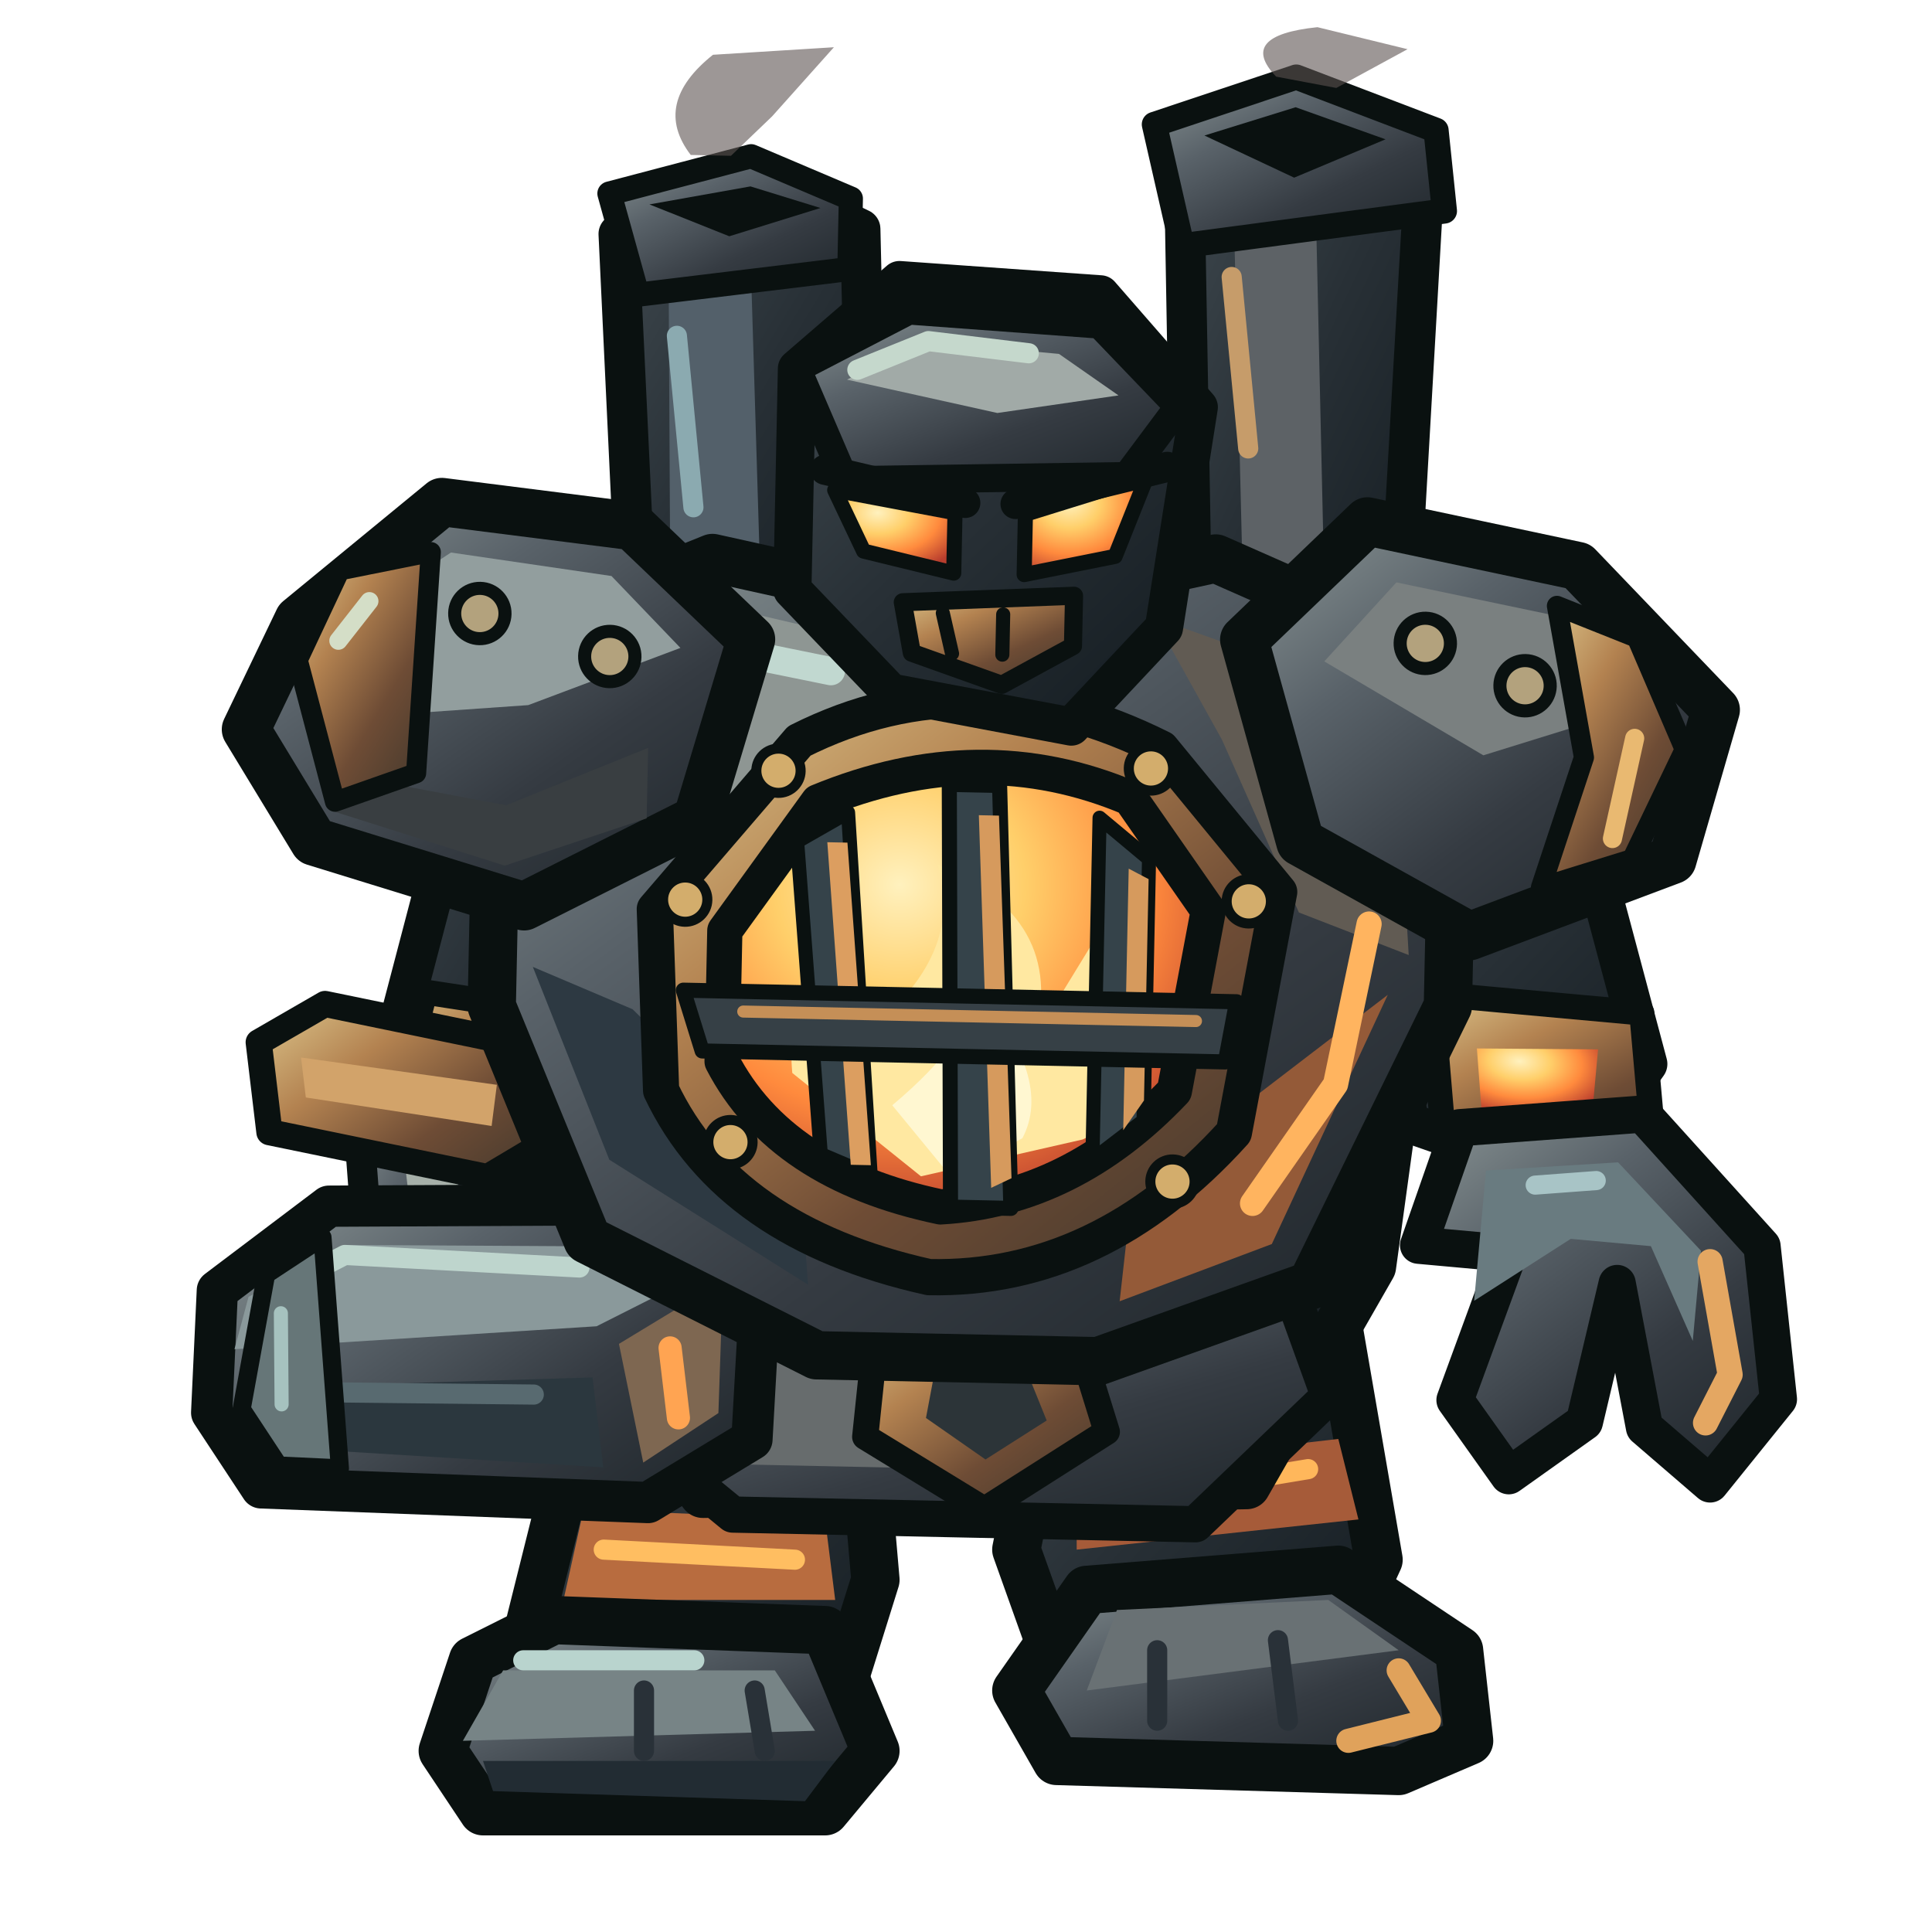
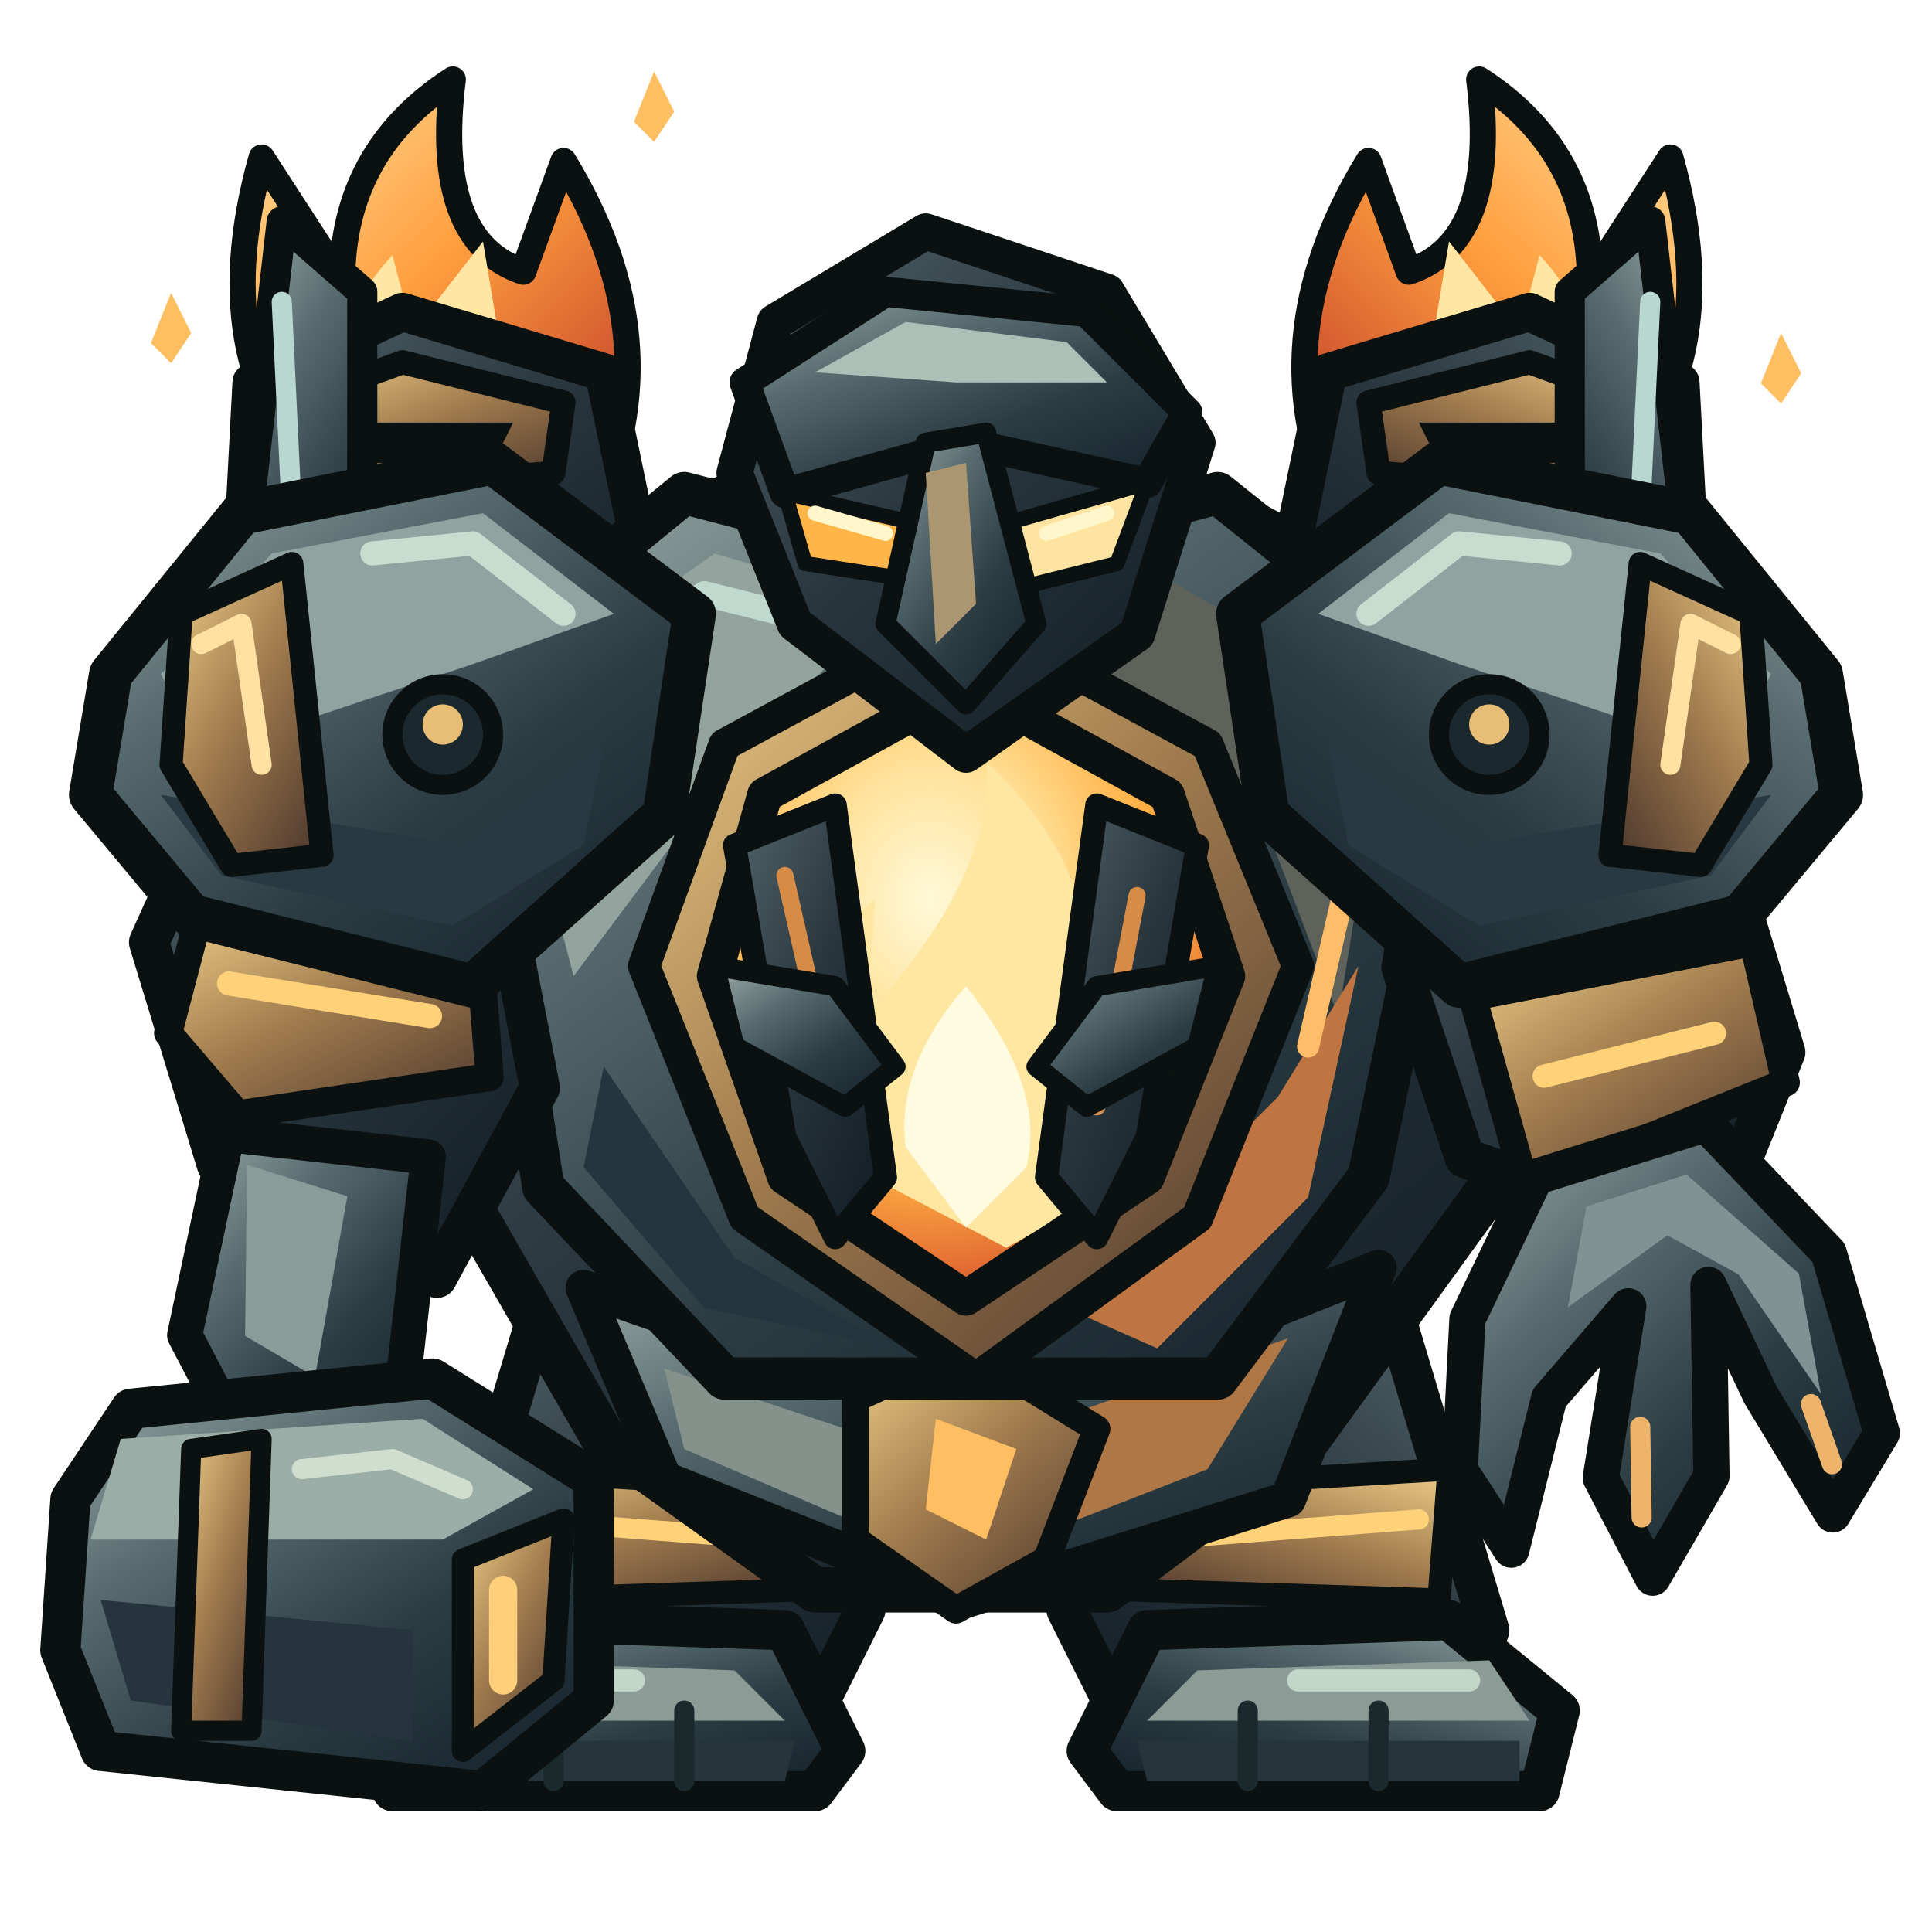
<svg xmlns="http://www.w3.org/2000/svg" viewBox="0 0 192 192" width="192" height="192">
  <defs>
-     <linearGradient id="boss_forgeheart_2-coal" x1="0" y1="0" x2="0.9" y2="1">
-       <stop offset="0" stop-color="#66737a" />
-       <stop offset="0.333" stop-color="#3d4147" />
-       <stop offset="0.667" stop-color="#22262c" />
-       <stop offset="1" stop-color="#161d22" />
+     <linearGradient id="boss_forgeheart_2-iron" x1="0" y1="0" x2="0.85" y2="1">
+       <stop offset="0" stop-color="#9baba7" />
+       <stop offset="0.333" stop-color="#586c70" />
+       <stop offset="0.667" stop-color="#2b3c43" />
+       <stop offset="1" stop-color="#17252d" />
    </linearGradient>
-     <linearGradient id="boss_forgeheart_2-iron" x1="0" y1="0" x2="0.9" y2="1">
-       <stop offset="0" stop-color="#8c9797" />
-       <stop offset="0.333" stop-color="#596269" />
-       <stop offset="0.667" stop-color="#353b42" />
-       <stop offset="1" stop-color="#20272c" />
+     <linearGradient id="boss_forgeheart_2-black" x1="0" y1="0" x2="0.85" y2="1">
+       <stop offset="0" stop-color="#52656b" />
+       <stop offset="0.5" stop-color="#2a363e" />
+       <stop offset="1" stop-color="#131e25" />
    </linearGradient>
-     <linearGradient id="boss_forgeheart_2-dark" x1="0" y1="0" x2="0.9" y2="1">
-       <stop offset="0" stop-color="#414b51" />
-       <stop offset="0.5" stop-color="#283036" />
-       <stop offset="1" stop-color="#151d22" />
+     <linearGradient id="boss_forgeheart_2-brass" x1="0" y1="0" x2="0.85" y2="1">
+       <stop offset="0" stop-color="#efcf8a" />
+       <stop offset="0.5" stop-color="#a17c4e" />
+       <stop offset="1" stop-color="#543d30" />
    </linearGradient>
-     <linearGradient id="boss_forgeheart_2-rust" x1="0" y1="0" x2="0.9" y2="1">
-       <stop offset="0" stop-color="#b98659" />
-       <stop offset="0.5" stop-color="#78553d" />
-       <stop offset="1" stop-color="#382b27" />
-     </linearGradient>
-     <radialGradient id="boss_forgeheart_2-heat" cx="36%" cy="27%" r="78%">
-       <stop offset="0" stop-color="#fff1be" />
-       <stop offset="0.333" stop-color="#ffcf6a" />
-       <stop offset="0.667" stop-color="#ff8a3d" />
-       <stop offset="1" stop-color="#b93e2e" />
+     <radialGradient id="boss_forgeheart_2-hot" cx="42%" cy="35%" r="67%">
+       <stop offset="0" stop-color="#fff9d9" />
+       <stop offset="0.333" stop-color="#ffe29a" />
+       <stop offset="0.667" stop-color="#ffae42" />
+       <stop offset="1" stop-color="#d8532d" />
    </radialGradient>
-     <linearGradient id="boss_forgeheart_2-flame" x1="0" y1="1" x2="0.3" y2="0">
-       <stop offset="0" stop-color="#ffcf6a" />
-       <stop offset="0.5" stop-color="#ff8a3d" />
-       <stop offset="1" stop-color="#db4d2c" />
-     </linearGradient>
-     <linearGradient id="boss_forgeheart_2-brass" x1="0" y1="0" x2="0.9" y2="1">
-       <stop offset="0" stop-color="#dcc58b" />
-       <stop offset="0.333" stop-color="#b38250" />
-       <stop offset="0.667" stop-color="#6e4c35" />
-       <stop offset="1" stop-color="#45392d" />
+     <linearGradient id="boss_forgeheart_2-fire" x1="0" y1="0" x2="0.85" y2="1">
+       <stop offset="0" stop-color="#ffe3a0" />
+       <stop offset="0.5" stop-color="#ff9d3d" />
+       <stop offset="1" stop-color="#bf3c2a" />
    </linearGradient>
  </defs>
  <g stroke-linecap="round" stroke-linejoin="round">
+     <g>
+       <path d="M53 132 L86 135 86 160 79 174 48 174 44 162Z" fill="url(#boss_forgeheart_2-black)" stroke="#0a1110" stroke-width="4" />
+       <path d="M48 146 L81 148 80 158 49 159Z" fill="url(#boss_forgeheart_2-brass)" stroke="#0a1110" stroke-width="2.3" />
+       <path d="M51 151 L77 153" fill="none" stroke="#ffd27a" stroke-width="2" />
+       <path d="M48 161 L78 162 84 174 81 178 39 178 37 170Z" fill="url(#boss_forgeheart_2-iron)" stroke="#0a1110" stroke-width="4" />
+       <path d="M44 165 L73 166 78 171 40 171Z" fill="#8b9b96" />
+       <path d="M41 173 L79 173 78 177 41 177Z" fill="#26343c" />
+       <path d="M46 167 L63 167" fill="none" stroke="#c2d6ca" stroke-width="2.2" />
+       <path d="M55 170 V177 M68 170 V177" fill="none" stroke="#1a292c" stroke-width="2" />
+     </g>
+     <g transform="translate(192 0) scale(-1 1)">
+       <path d="M53 132 L86 135 86 160 79 174 48 174 44 162Z" fill="url(#boss_forgeheart_2-black)" stroke="#0a1110" stroke-width="4" />
+       <path d="M48 146 L81 148 80 158 49 159Z" fill="url(#boss_forgeheart_2-brass)" stroke="#0a1110" stroke-width="2.3" />
+       <path d="M51 151 L77 153" fill="none" stroke="#ffd27a" stroke-width="2" />
+       <path d="M48 161 L78 162 84 174 81 178 39 178 37 170Z" fill="url(#boss_forgeheart_2-iron)" stroke="#0a1110" stroke-width="4" />
+       <path d="M44 165 L73 166 78 171 40 171Z" fill="#8b9b96" />
+       <path d="M41 173 L79 173 78 177 41 177Z" fill="#26343c" />
+       <path d="M46 167 L63 167" fill="none" stroke="#c2d6ca" stroke-width="2.2" />
+       <path d="M55 170 V177 M68 170 V177" fill="none" stroke="#1a292c" stroke-width="2" />
+     </g>
    <g transform="translate(0 0)">
-       <path d="M60 132L85 134 87 157 82 173 59 174 52 164Z" fill="url(#boss_forgeheart_2-dark)" stroke="#0a1110" stroke-width="4.8" />
-       <path d="M58 150L82 151 83 159 56 159Z" fill="#b86c3f" />
-       <path d="M60 154L79 155" fill="none" stroke="#ffbe61" stroke-width="2" />
-       <path d="M55 161L82 162 87 174 82 180 48 180 44 174 47 165Z" fill="url(#boss_forgeheart_2-iron)" stroke="#0a1110" stroke-width="4.8" />
-       <path d="M50 166L77 166 81 172 46 173Z" fill="#778486" />
-       <path d="M48 175L83 175 80 179 49 178Z" fill="#222c33" />
-       <path d="M52 165L69 165" fill="none" stroke="#b9d4ce" stroke-width="2" />
-       <path d="M64 168L64 174M75 168L76 174" fill="none" stroke="#293138" stroke-width="2" />
+       <g>
+         <path d="M33 49 Q20 37 26 15.65 L34 28 Q34 15 45 7.9 Q43 24 52 27 L56 16 Q67 34 59 51Z" fill="url(#boss_forgeheart_2-fire)" stroke="#0a1110" stroke-width="2.6" />
+         <path d="M35 45 Q31 34 39 25.35 L41 33 48 24 51 42 46 49Z" fill="#ffe6a3" />
+         <path d="M24 57 L25 38 40 31 60 37 66 66Z" fill="url(#boss_forgeheart_2-black)" stroke="#0a1110" stroke-width="3.8" />
+         <path d="M29 40 L40 36 56 40 55 47 30 49Z" fill="url(#boss_forgeheart_2-brass)" stroke="#0a1110" stroke-width="2.4" />
+         <path d="M34 42 L51 42 49 46 35 46Z" fill="#0a1110" />
+         <path d="M24 57 L28 22 36 29 36 54 44 59Z" fill="url(#boss_forgeheart_2-iron)" stroke="#0a1110" stroke-width="3" />
+         <path d="M28 30 L29 51" fill="none" stroke="#b9d7d1" stroke-width="2" />
+       </g>
+       <g transform="translate(192 0) scale(-1 1)">
+         <path d="M33 49 Q20 37 26 15.65 L34 28 Q34 15 45 7.9 Q43 24 52 27 L56 16 Q67 34 59 51Z" fill="url(#boss_forgeheart_2-fire)" stroke="#0a1110" stroke-width="2.6" />
+         <path d="M35 45 Q31 34 39 25.35 L41 33 48 24 51 42 46 49Z" fill="#ffe6a3" />
+         <path d="M24 57 L25 38 40 31 60 37 66 66Z" fill="url(#boss_forgeheart_2-black)" stroke="#0a1110" stroke-width="3.8" />
+         <path d="M29 40 L40 36 56 40 55 47 30 49Z" fill="url(#boss_forgeheart_2-brass)" stroke="#0a1110" stroke-width="2.4" />
+         <path d="M34 42 L51 42 49 46 35 46Z" fill="#0a1110" />
+         <path d="M24 57 L28 22 36 29 36 54 44 59Z" fill="url(#boss_forgeheart_2-iron)" stroke="#0a1110" stroke-width="3" />
+         <path d="M28 30 L29 51" fill="none" stroke="#b9d7d1" stroke-width="2" />
+       </g>
+       <path d="M51 60 L77 47 115 47 145 63 151 114 130 143 110 158 81 158 60 143 41 110Z" fill="url(#boss_forgeheart_2-black)" stroke="#0a1110" stroke-width="4.5" />
+       <path d="M58 128 L81 136 112 136 137 126 128 149 96 159 66 147Z" fill="url(#boss_forgeheart_2-iron)" stroke="#0a1110" stroke-width="3.6" />
+       <path d="M66 136 L87 143 89 153 68 144Z" fill="#85918b" />
+       <path d="M105 141 L128 133 120 146 102 153Z" fill="#b07746" />
+       <path d="M85 139 L96 134 109 142 104 155 95 160 85 153Z" fill="url(#boss_forgeheart_2-brass)" stroke="#0a1110" stroke-width="2.7" />
+       <path d="M93 141 L101 144 98 153 92 150Z" fill="#ffbe62" />
+       <path d="M46 67 L68 49 95 56 121 49 146 69 136 117 121 137 72 137 54 118Z" fill="url(#boss_forgeheart_2-iron)" stroke="#0a1110" stroke-width="4.2" />
+       <path d="M50 70 L71 55 88 60 72 77 57 97Z" fill="#93a49e" />
+       <path d="M115 57 L138 70 133 101 125 80 106 65Z" fill="#5e625a" />
+       <path d="M60 106 L73 125 89 134 70 130 58 116Z" fill="#25353e" />
+       <path d="M127 109 L135 96 130 119 115 134 106 130Z" fill="#be7541" />
+       <path d="M54 70 L70 59 82 62" fill="none" stroke="#c0d9ce" stroke-width="2.5" />
+       <path d="M136 78 L130 104" fill="none" stroke="#ffbc69" stroke-width="2.2" />
+       <path d="M72 74 L96 61 120 74 129 96 119 121 97 137 74 121 64 96Z" fill="url(#boss_forgeheart_2-brass)" stroke="#0a1110" stroke-width="3.2" />
+       <path d="M76 79 L96 68 116 79 122 97 114 117 96 129 78 117 71 97Z" fill="url(#boss_forgeheart_2-hot)" stroke="#0a1110" stroke-width="3.5" />
+       <g transform="translate(96 101) scale(1) translate(-96 -101)">
+         <path d="M79 113 Q74 100 87 89.35 L86 101 Q99 87 98 75.65 Q112 89 106 102 L113 94 Q121 113 100 124Z" fill="#ffe6a1" />
+         <path d="M90 114 Q89 106 96 98 Q104 108 102 116 L96 122Z" fill="#fffbe0" />
+       </g>
+       <path d="M73 84 L83 80 88 117 83 123 78 113Z" fill="url(#boss_forgeheart_2-black)" stroke="#0a1110" stroke-width="2.3" />
+       <path d="M78 87 L83 109" fill="none" stroke="#d68c47" stroke-width="1.7" />
+       <path d="M119 84 L109 80 104 117 109 123 114 113Z" fill="url(#boss_forgeheart_2-black)" stroke="#0a1110" stroke-width="2.3" />
+       <path d="M113 89 L109 110" fill="none" stroke="#d68c47" stroke-width="1.7" />
+       <path d="M71 96 L83 98 89 106 84 110 73 104Z" fill="url(#boss_forgeheart_2-iron)" stroke="#0a1110" stroke-width="2" />
+       <path d="M121 96 L109 98 103 106 108 110 119 104Z" fill="url(#boss_forgeheart_2-iron)" stroke="#0a1110" stroke-width="2" />
+       <path d="M77 32 L92 23 110 29 119 44 113 63 96 75 79 62 73 47Z" fill="url(#boss_forgeheart_2-black)" stroke="#0a1110" stroke-width="3.6" />
+       <path d="M74 38 L88 29 108 31 118 41 114 48 96 44 78 49Z" fill="url(#boss_forgeheart_2-iron)" stroke="#0a1110" stroke-width="3" />
+       <path d="M81 37 L90 32 106 34 110 38 95 38Z" fill="#abc1b7" />
+       <path d="M78 49 L91 52 93 58 80 56Z" fill="#ffb547" stroke="#0a1110" stroke-width="1.5" />
+       <path d="M100 52 L114 48 111 56 99 59Z" fill="#ffe4a1" stroke="#0a1110" stroke-width="1.5" />
+       <path d="M81 51 L88 53 M104 53 L110 51" fill="none" stroke="#fff7cb" stroke-width="1.5" />
+       <path d="M92 44 L98 43 103 62 96 70 88 62Z" fill="url(#boss_forgeheart_2-iron)" stroke="#0a1110" stroke-width="2" />
+       <path d="M92 47 L96 46 97 60 93 64Z" fill="#ab9671" />
+       <g transform="rotate(0.675 45 78)">
+         <path d="M22 78 L47 74 54 108 44 127 22 116 15 94Z" fill="url(#boss_forgeheart_2-black)" stroke="#0a1110" stroke-width="4" />
+         <path d="M20 91 L48 96 49 107 24 111 17 103Z" fill="url(#boss_forgeheart_2-brass)" stroke="#0a1110" stroke-width="2.8" />
+         <path d="M23 98 L43 101" fill="none" stroke="#ffd27a" stroke-width="2.4" />
+         <path d="M23 113 L43 115 40 145 26 146 19 133Z" fill="url(#boss_forgeheart_2-iron)" stroke="#0a1110" stroke-width="3.5" />
+         <path d="M25 116 L35 119 32 137 25 133Z" fill="#899c99" />
+       </g>
+       <g transform="rotate(-0.9 150 78)">
+         <path d="M143 73 L169 77 177 105 169 124 145 115 139 96Z" fill="url(#boss_forgeheart_2-black)" stroke="#0a1110" stroke-width="4" />
+         <path d="M146 99 L174 94 177 108 151 118Z" fill="url(#boss_forgeheart_2-brass)" stroke="#0a1110" stroke-width="2.8" />
+         <path d="M153 107 L170 103" fill="none" stroke="#ffd27a" stroke-width="2.3" />
+         <path d="M152 117 L169 112 181 125 186 143 181 151 174 139 169 128 169 147 163 157 158 147 161 130 153 139 149 154 144 146 145 131Z" fill="url(#boss_forgeheart_2-iron)" stroke="#0a1110" stroke-width="3.6" />
+         <path d="M157 120 L167 117 178 127 180 139 172 127 165 123 155 130Z" fill="#7f9394" />
+         <path d="M179 140 L181 146 M162 142 L162 151" fill="none" stroke="#efb46b" stroke-width="2" />
+       </g>
+       <g>
+         <path d="M11 67 L24 51 49 46 69 61 66 81 47 98 19 91 9 79Z" fill="url(#boss_forgeheart_2-iron)" stroke="#0a1110" stroke-width="4.3" />
+         <path d="M16 67 L27 55 48 51 61 61 47 66 20 75Z" fill="#8fa3a0" />
+         <path d="M16 79 L46 84 60 74 58 84 45 92 22 87Z" fill="#293941" />
+         <path d="M18 61 L29 56 32 85 23 86 17 76Z" fill="url(#boss_forgeheart_2-brass)" stroke="#0a1110" stroke-width="2.3" />
+         <path d="M20 64 L24 62 26 76" fill="none" stroke="#ffe1a2" stroke-width="2" />
+         <path d="M37 55 L47 54 56 61" fill="none" stroke="#c9dcd0" stroke-width="2.4" />
+         <ellipse cx="44" cy="73" rx="5" ry="5" fill="#1b292e" stroke="#0a1110" stroke-width="2" />
+         <ellipse cx="44" cy="72" rx="2" ry="2" fill="#e8bd75" />
+       </g>
+       <g transform="translate(192 0) scale(-1 1)">
+         <path d="M11 67 L24 51 49 46 69 61 66 81 47 98 19 91 9 79Z" fill="url(#boss_forgeheart_2-iron)" stroke="#0a1110" stroke-width="4.3" />
+         <path d="M16 67 L27 55 48 51 61 61 47 66 20 75Z" fill="#8fa3a0" />
+         <path d="M16 79 L46 84 60 74 58 84 45 92 22 87Z" fill="#293941" />
+         <path d="M18 61 L29 56 32 85 23 86 17 76Z" fill="url(#boss_forgeheart_2-brass)" stroke="#0a1110" stroke-width="2.3" />
+         <path d="M20 64 L24 62 26 76" fill="none" stroke="#ffe1a2" stroke-width="2" />
+         <path d="M37 55 L47 54 56 61" fill="none" stroke="#c9dcd0" stroke-width="2.4" />
+         <ellipse cx="44" cy="73" rx="5" ry="5" fill="#1b292e" stroke="#0a1110" stroke-width="2" />
+         <ellipse cx="44" cy="72" rx="2" ry="2" fill="#e8bd75" />
+       </g>
    </g>
-     <g transform="translate(0 -5)">
-       <path d="M106 134L132 131 137 160 131 173 106 173 101 159Z" fill="url(#boss_forgeheart_2-dark)" stroke="#0a1110" stroke-width="4.8" />
-       <path d="M107 151L133 148 135 156 107 159Z" fill="#a65b39" />
-       <path d="M112 154L130 151" fill="none" stroke="#ffb75b" stroke-width="2" />
-       <path d="M108 163L133 161 145 169 146 178 139 181 105 180 101 173Z" fill="url(#boss_forgeheart_2-iron)" stroke="#0a1110" stroke-width="4.8" />
-       <path d="M111 165L132 164 139 169 108 173Z" fill="#697174" />
-       <path d="M139 171L142 176 134 178" fill="none" stroke="#e0a25b" stroke-width="2.4" />
-       <path d="M115 169L115 176M127 168L128 176" fill="none" stroke="#293138" stroke-width="2" />
-     </g>
-     <g transform="translate(0 0) rotate(1.2 96 142)">
-       <path d="M62 68L59 24 72 18 83 23 85 68Z" fill="url(#boss_forgeheart_2-dark)" stroke="#0a1110" stroke-width="4" />
-       <path d="M64 26L72 23 74 62 65 64Z" fill="#53606a" />
-       <path d="M58 20L72 16 82 20 82 27 61 30Z" fill="url(#boss_forgeheart_2-iron)" stroke="#0a1110" stroke-width="2.4" />
-       <path d="M62 21L72 19 79 21 70 24Z" fill="#0a1110" />
-       <path d="M65 34L67 51" fill="none" stroke="#8baab0" stroke-width="2" />
-       <path d="M117 67L115 15 127 10 139 15 137 70Z" fill="url(#boss_forgeheart_2-dark)" stroke="#0a1110" stroke-width="4" />
-       <path d="M120 19L128 15 130 61 122 63Z" fill="#5d6266" />
-       <path d="M112 12L126 7 140 12 141 20 115 24Z" fill="url(#boss_forgeheart_2-iron)" stroke="#0a1110" stroke-width="2.5" />
-       <path d="M117 13L126 10 135 13 126 17Z" fill="#0a1110" />
-       <path d="M120 27L122 44" fill="none" stroke="#c69c6a" stroke-width="2" />
-       <path d="M66 16Q62 11 68 6L80 5 74 12 70 16Z M124 7Q120 3 128 2L137 4 130 8Z" fill="#5c5150" opacity="0.6" />
-       <path d="M54 78L67 64 124 63 141 82 136 125 124 147 70 149 53 128Z" fill="url(#boss_forgeheart_2-dark)" stroke="#0a1110" stroke-width="4.8" />
-       <path d="M65 125L127 125 132 138 119 151 73 151 59 140Z" fill="url(#boss_forgeheart_2-iron)" stroke="#0a1110" stroke-width="3.6" />
-       <path d="M65 132L91 135 91 146 74 146 63 139Z" fill="#676c6d" />
-       <path d="M87 131L106 130 110 142 98 150 86 143Z" fill="url(#boss_forgeheart_2-brass)" stroke="#0a1110" stroke-width="2.6" />
-       <path d="M93 135L101 134 104 141 98 145 92 141Z" fill="#2c3438" />
-       <g transform="translate(7 0) rotate(-8 45 75)">
-         <path d="M39 73L56 77 49 110 33 115 26 106Z" fill="url(#boss_forgeheart_2-dark)" stroke="#0a1110" stroke-width="4" />
-         <path d="M31 98L49 103 45 114 26 111Z" fill="url(#boss_forgeheart_2-brass)" stroke="#0a1110" stroke-width="2.5" />
-         <path d="M32 102L43 105" fill="none" stroke="#f4c97c" stroke-width="1.8" />
-         <path d="M23 108L37 108 38 130 22 131Z" fill="url(#boss_forgeheart_2-iron)" stroke="#0a1110" stroke-width="3" />
-         <path d="M27 111L32 111 32 126 27 126Z" fill="#a6b0a9" />
-         <path d="M7 125L19 118 54 122 61 129 58 146 47 151 9 145 5 137Z" fill="url(#boss_forgeheart_2-iron)" stroke="#0a1110" stroke-width="4.1" />
-         <path d="M10 126L20 122 52 126 55 129 44 133 8 131Z" fill="#8a999b" />
-         <path d="M46 135L57 130 55 143 47 147Z" fill="#7e6751" />
-         <path d="M9 135L43 138 43 147 10 141Z" fill="#2b373e" />
-         <path d="M12 126L20 123 43 127" fill="none" stroke="#bed5cd" stroke-width="2" />
-         <path d="M14 136L37 139" fill="none" stroke="#586a70" stroke-width="2" />
-         <path d="M51 136L51 143" fill="none" stroke="#ffa452" stroke-width="2.3" />
-         <path d="M12 124L18 121 17 144 11 143 8 137Z" fill="#667678" stroke="#0a1110" stroke-width="1.8" />
-         <path d="M13 128L12 137" fill="none" stroke="#a6c2bf" stroke-width="1.4" />
-         <path d="M14 101L21 98 42 105 44 113 35 117 14 110Z" fill="url(#boss_forgeheart_2-brass)" stroke="#0a1110" stroke-width="2.6" />
-         <path d="M18 103L37 108 36 112 18 107Z" fill="#d2a36a" />
-       </g>
-       <g transform="rotate(4 145 74)">
-         <path d="M135 75L154 73 165 103 158 115 142 111 137 95Z" fill="url(#boss_forgeheart_2-dark)" stroke="#0a1110" stroke-width="4" />
-         <path d="M143 98L164 98 166 109 146 115Z" fill="url(#boss_forgeheart_2-brass)" stroke="#0a1110" stroke-width="2.5" />
-         <path d="M148 103L160 102 160 107 149 109Z" fill="url(#boss_forgeheart_2-heat)" />
-         <path d="M147 111L165 108 178 120 181 135 175 144 168 139 164 125 162 139 155 145 149 138 153 123 144 123Z" fill="url(#boss_forgeheart_2-iron)" stroke="#0a1110" stroke-width="3.7" />
-         <path d="M150 115L163 113 172 121 172 130 167 121 159 121 150 128Z" fill="#697b80" />
-         <path d="M173 122L176 133 174 138" fill="none" stroke="#e4a762" stroke-width="2.5" />
-         <path d="M155 116L161 115" fill="none" stroke="#a8c4c6" stroke-width="1.9" />
-       </g>
-       <path d="M48 65L69 56 94 61 119 55 143 65 143 99 130 127 109 135 81 135 58 124 48 101Z" fill="url(#boss_forgeheart_2-iron)" stroke="#0a1110" stroke-width="4.8" />
-       <path d="M52 69L71 61 90 65 79 77 55 85Z" fill="#8e9693" />
-       <path d="M113 61L137 69 139 94 128 90 120 73Z" fill="#615b53" />
-       <path d="M52 97L60 116 80 128 79 117 62 101Z" fill="#2d3942" />
-       <path d="M132 102L137 98 126 123 111 129 112 118Z" fill="#945a38" />
-       <path d="M54 72L70 65 81 67" fill="none" stroke="#c1d8d0" stroke-width="2.8" />
-       <path d="M135 91L132 107 124 119" fill="none" stroke="#ffb45f" stroke-width="2.5" />
-       <path d="M78 74Q95 65 114 74L126 88 122 112Q109 127 92 127Q72 123 65 109L64 91Z" fill="url(#boss_forgeheart_2-brass)" stroke="#0a1110" stroke-width="3.6" />
-       <path d="M80 80Q96 73 111 79L119 90 116 108Q106 119 93 120Q77 117 71 106L71 93Z" fill="url(#boss_forgeheart_2-heat)" stroke="#0a1110" stroke-width="3.5" />
-       <path d="M78 107Q77 98 83 94L85 103Q95 95 92 86Q105 91 102 103L109 91Q119 107 107 113L91 117Z" fill="#ffe8a1" />
-       <path d="M88 110Q96 103 96 98Q104 107 101 113L94 117Z" fill="#fff7d1" />
-       <path d="M78 84L83 81 86 117 81 115Z" fill="#35434a" stroke="#0a1110" stroke-width="1.4" />
-       <path d="M81 84L83 84 86 116 84 116Z" fill="#dc9e60" />
-       <path d="M93 78L98 78 100 120 94 120Z" fill="#35434a" stroke="#0a1110" stroke-width="1.5" />
-       <path d="M96 81L98 81 100 117 98 118Z" fill="#d69a5d" />
-       <path d="M108 81L113 85 113 111 108 115Z" fill="#35434a" stroke="#0a1110" stroke-width="1.4" />
-       <path d="M111 86L113 87 113 109 111 112Z" fill="#d69a5d" />
-       <path d="M67 99L122 99 121 105 69 105Z" fill="#364046" stroke="#0a1110" stroke-width="1.5" />
-       <path d="M73 101L118 101" fill="none" stroke="#c58f57" stroke-width="1.2" />
-       <circle cx="76" cy="77" r="2.2" fill="#d3ad6c" stroke="#0a1110" stroke-width="1" />
-       <circle cx="113" cy="76" r="2.2" fill="#d3ad6c" stroke="#0a1110" stroke-width="1" />
-       <circle cx="67" cy="90" r="2.2" fill="#d3ad6c" stroke="#0a1110" stroke-width="1" />
-       <circle cx="123" cy="89" r="2.2" fill="#d3ad6c" stroke="#0a1110" stroke-width="1" />
-       <circle cx="72" cy="114" r="2.2" fill="#d3ad6c" stroke="#0a1110" stroke-width="1" />
-       <circle cx="116" cy="117" r="2.2" fill="#d3ad6c" stroke="#0a1110" stroke-width="1" />
-       <path d="M28 63L42 51 61 53 73 64 68 82 51 91 30 85 23 74Z" fill="url(#boss_forgeheart_2-iron)" stroke="#0a1110" stroke-width="4.8" />
-       <path d="M30 65L43 56 59 58 66 65 51 71 29 73Z" fill="#929e9e" />
-       <path d="M31 78L49 81 63 75 63 82 49 87 32 82Z" fill="#393e41" />
-       <path d="M28 67L32 58 41 56 40 78 32 81Z" fill="url(#boss_forgeheart_2-brass)" stroke="#0a1110" stroke-width="2" />
-       <path d="M32 65L35 61" fill="none" stroke="#d4dec7" stroke-width="1.8" />
-       <path d="M122 63L134 51 155 55 169 69 165 84 145 92 128 83Z" fill="url(#boss_forgeheart_2-iron)" stroke="#0a1110" stroke-width="4.8" />
-       <path d="M130 65L137 57 153 60 161 69 146 74Z" fill="#7a8080" />
-       <path d="M153 59L161 62 166 73 161 84 152 87 156 74Z" fill="url(#boss_forgeheart_2-brass)" stroke="#0a1110" stroke-width="2" />
-       <path d="M161 72L159 82" fill="none" stroke="#e9b971" stroke-width="1.9" />
-       <circle cx="46" cy="62" r="2.5" fill="#b3a27d" stroke="#0a1110" stroke-width="1.3" />
-       <circle cx="59" cy="66" r="2.5" fill="#b3a27d" stroke="#0a1110" stroke-width="1.3" />
-       <circle cx="140" cy="63" r="2.5" fill="#b3a27d" stroke="#0a1110" stroke-width="1.3" />
-       <circle cx="150" cy="67" r="2.5" fill="#b3a27d" stroke="#0a1110" stroke-width="1.3" />
-       <path d="M77 37L87 28 107 29 117 40 114 62 105 72 87 69 77 59Z" fill="url(#boss_forgeheart_2-dark)" stroke="#0a1110" stroke-width="3.8" />
-       <path d="M77 37L88 31 107 32 115 40 110 47 82 48Z" fill="url(#boss_forgeheart_2-iron)" stroke="#0a1110" stroke-width="2.8" />
-       <path d="M82 38L89 34 103 35 109 39 97 41Z" fill="#a1aaa7" />
-       <path d="M83 37L90 34 100 35" fill="none" stroke="#c5d8cc" stroke-width="2" />
-       <path d="M81 49L93 51 93 57 84 55Z" fill="url(#boss_forgeheart_2-heat)" stroke="#0a1110" stroke-width="1.5" />
-       <path d="M100 51L112 47 109 55 100 57Z" fill="url(#boss_forgeheart_2-heat)" stroke="#0a1110" stroke-width="1.5" />
-       <path d="M80 47L94 50M99 50L114 46" fill="none" stroke="#0a1110" stroke-width="3" />
-       <path d="M88 60L105 59 105 64 98 68 89 65Z" fill="url(#boss_forgeheart_2-brass)" stroke="#0a1110" stroke-width="1.8" />
-       <path d="M92 61L93 65M98 61L98 65" fill="none" stroke="#0a1110" stroke-width="1.4" />
-     </g>
+     <path d="M13 140 L43 137 59 147 59 169 48 178 10 174 6 164 7 149Z" fill="url(#boss_forgeheart_2-iron)" stroke="#0a1110" stroke-width="4" />
+     <path d="M12 143 L42 141 53 148 44 153 9 153Z" fill="#9bada7" />
+     <path d="M46 155 L56 151 55 167 46 174Z" fill="url(#boss_forgeheart_2-brass)" stroke="#0a1110" stroke-width="2.2" />
+     <path d="M10 159 L41 162 41 173 13 169Z" fill="#26353d" />
+     <path d="M19 144 L26 143 25 172 18 172Z" fill="url(#boss_forgeheart_2-brass)" stroke="#0a1110" stroke-width="2" />
+     <path d="M30 146 L39 145 46 148" fill="none" stroke="#d0ded0" stroke-width="2" />
+     <path d="M50 158 L50 167" fill="none" stroke="#ffcf7c" stroke-width="2.8" />
+     <path d="M15 34.1 l2 -5 2 4 -2 3Z" fill="#ffbf61" />
+     <path d="M175 38.1 l2 -5 2 4 -2 3Z" fill="#ffbf61" />
+     <path d="M63 12.1 l2 -5 2 4 -2 3Z" fill="#ffbf61" />
  </g>
</svg>
